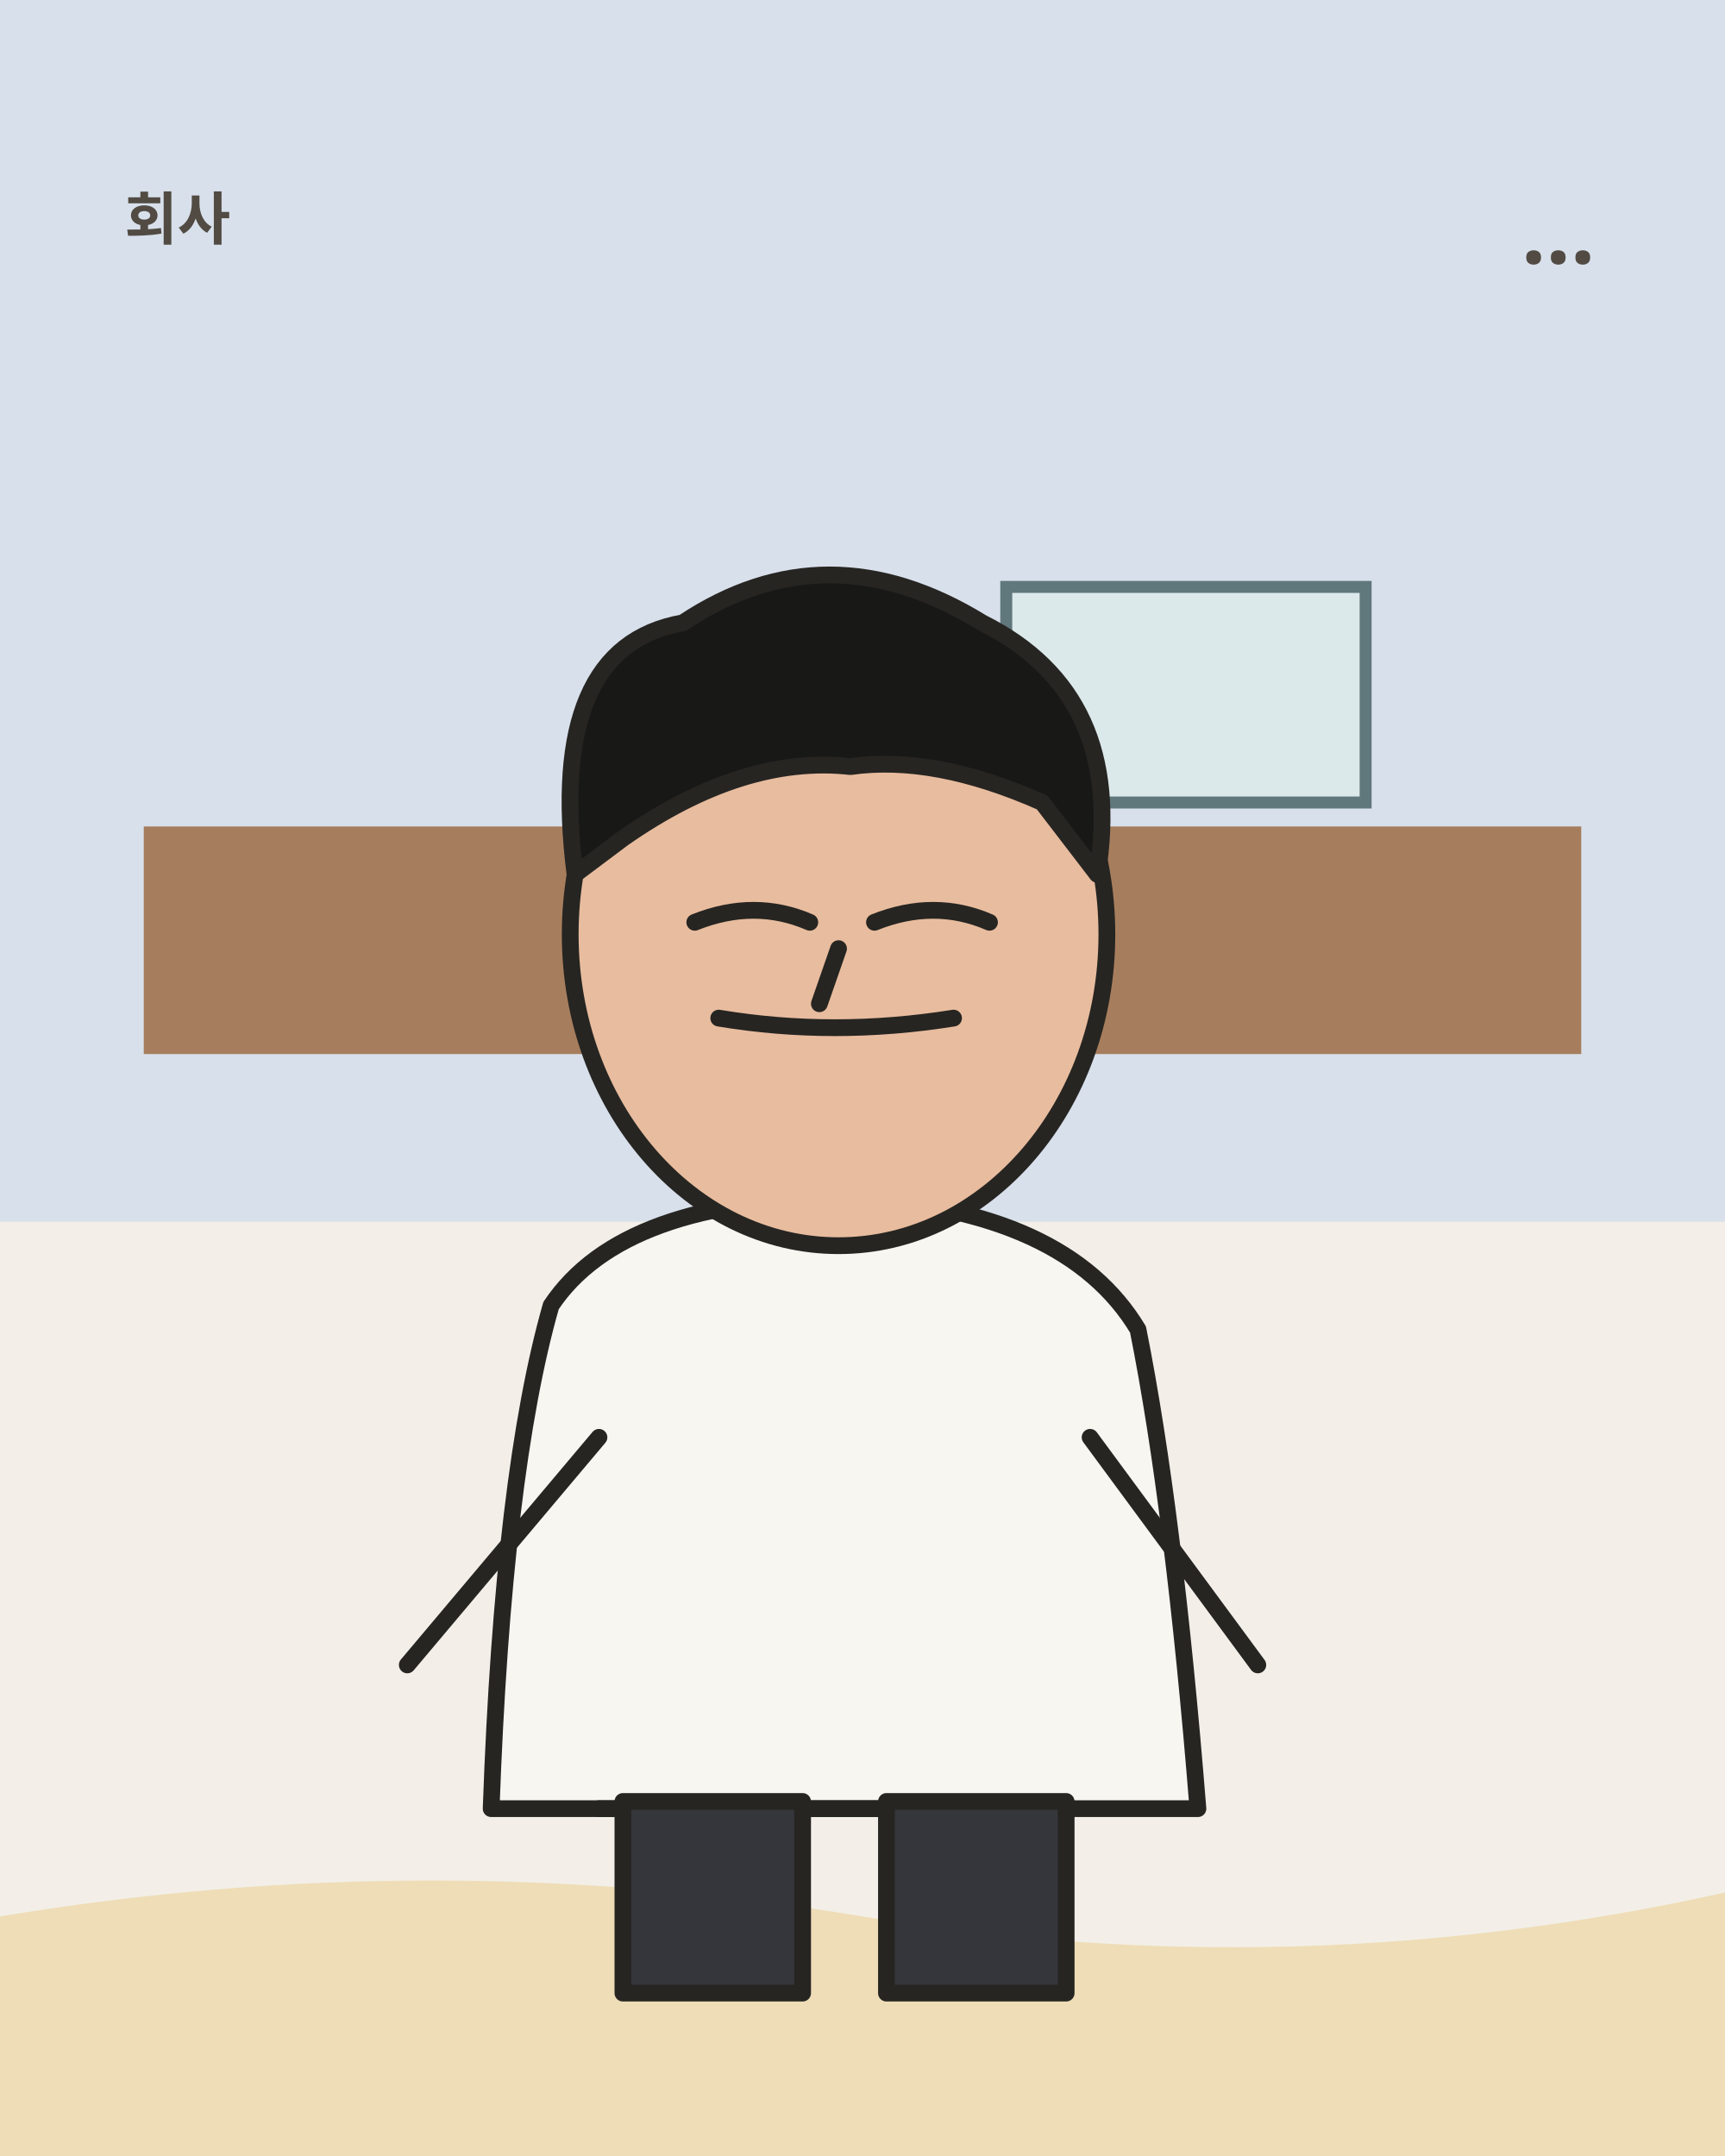
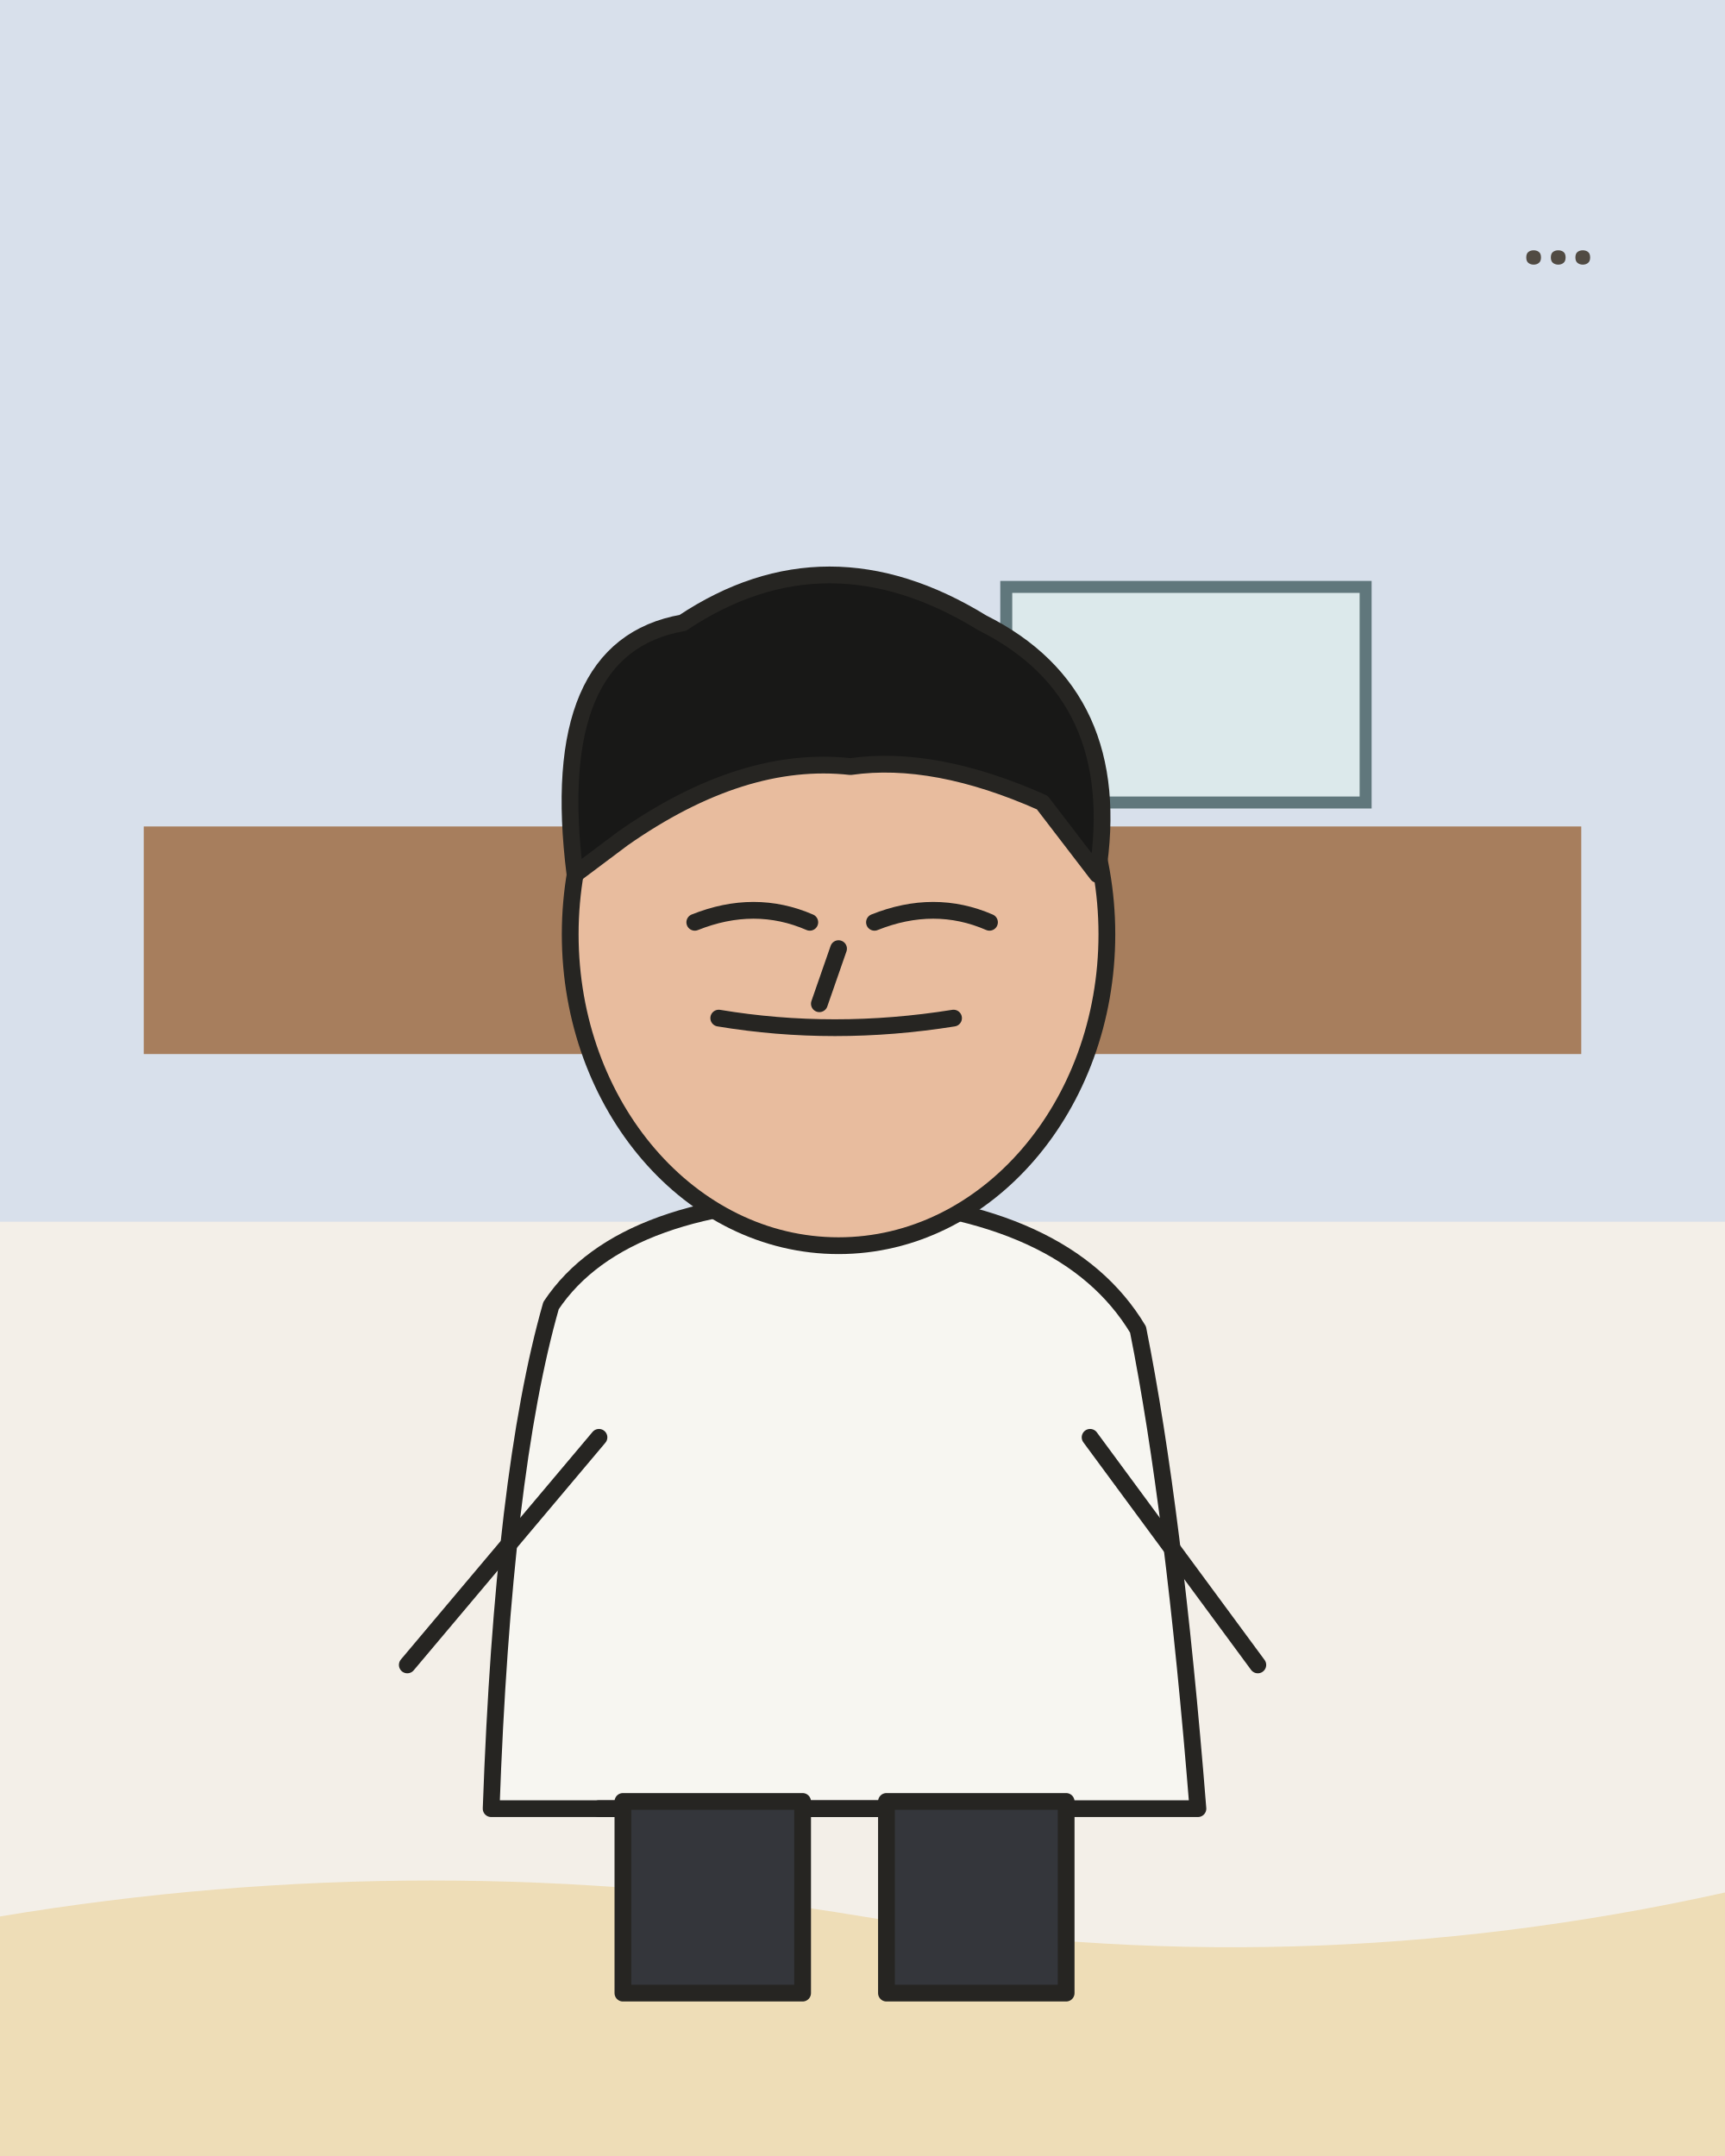
<svg xmlns="http://www.w3.org/2000/svg" viewBox="0 0 720 900" role="img" aria-label="웹툰 장면">
  <rect width="720" height="900" fill="#f3efe8" />
  <rect x="0" y="0" width="720" height="510" fill="#d8e0eb" />
  <rect x="60" y="345" width="600" height="95" fill="#a77e5d" />
  <rect x="420" y="245" width="150" height="90" fill="#dce9eb" stroke="#60777c" stroke-width="5" />
  <path d="M0 800 Q180 770 360 800 T720 790V900H0Z" fill="#e8c77c" opacity=".45" />
  <g stroke="#262522" stroke-width="7" stroke-linecap="round" stroke-linejoin="round">
    <path d="M205 755 Q210 615 230 545 Q260 500 355 500 Q445 505 475 555 Q490 630 500 755Z" fill="#f7f6f1" />
    <path d="M250 755h195" fill="none" />
    <ellipse cx="350" cy="390" rx="112" ry="130" fill="#e8bc9e" />
    <path d="M240 365 Q228 270 285 260 Q345 220 410 260 Q470 290 458 365 L435 335 Q390 315 355 320 Q310 315 260 350Z" fill="#181817" />
    <path d="M290 385q25 -10 48 0M365 385q25 -10 48 0M300 425q48 8 98 0" fill="none" />
    <path d="M350 396l-8 23" fill="none" />
    <path d="M250 600l-80 95M455 600l70 95" fill="none" />
    <rect x="260" y="752" width="75" height="80" fill="#34363b" />
    <rect x="370" y="752" width="75" height="80" fill="#34363b" />
  </g>
  <g font-family="sans-serif" font-weight="700" fill="#514b43">
-     <text x="52" y="100" font-size="24">회사</text>
    <text x="635" y="110" font-size="36">…</text>
  </g>
</svg>
